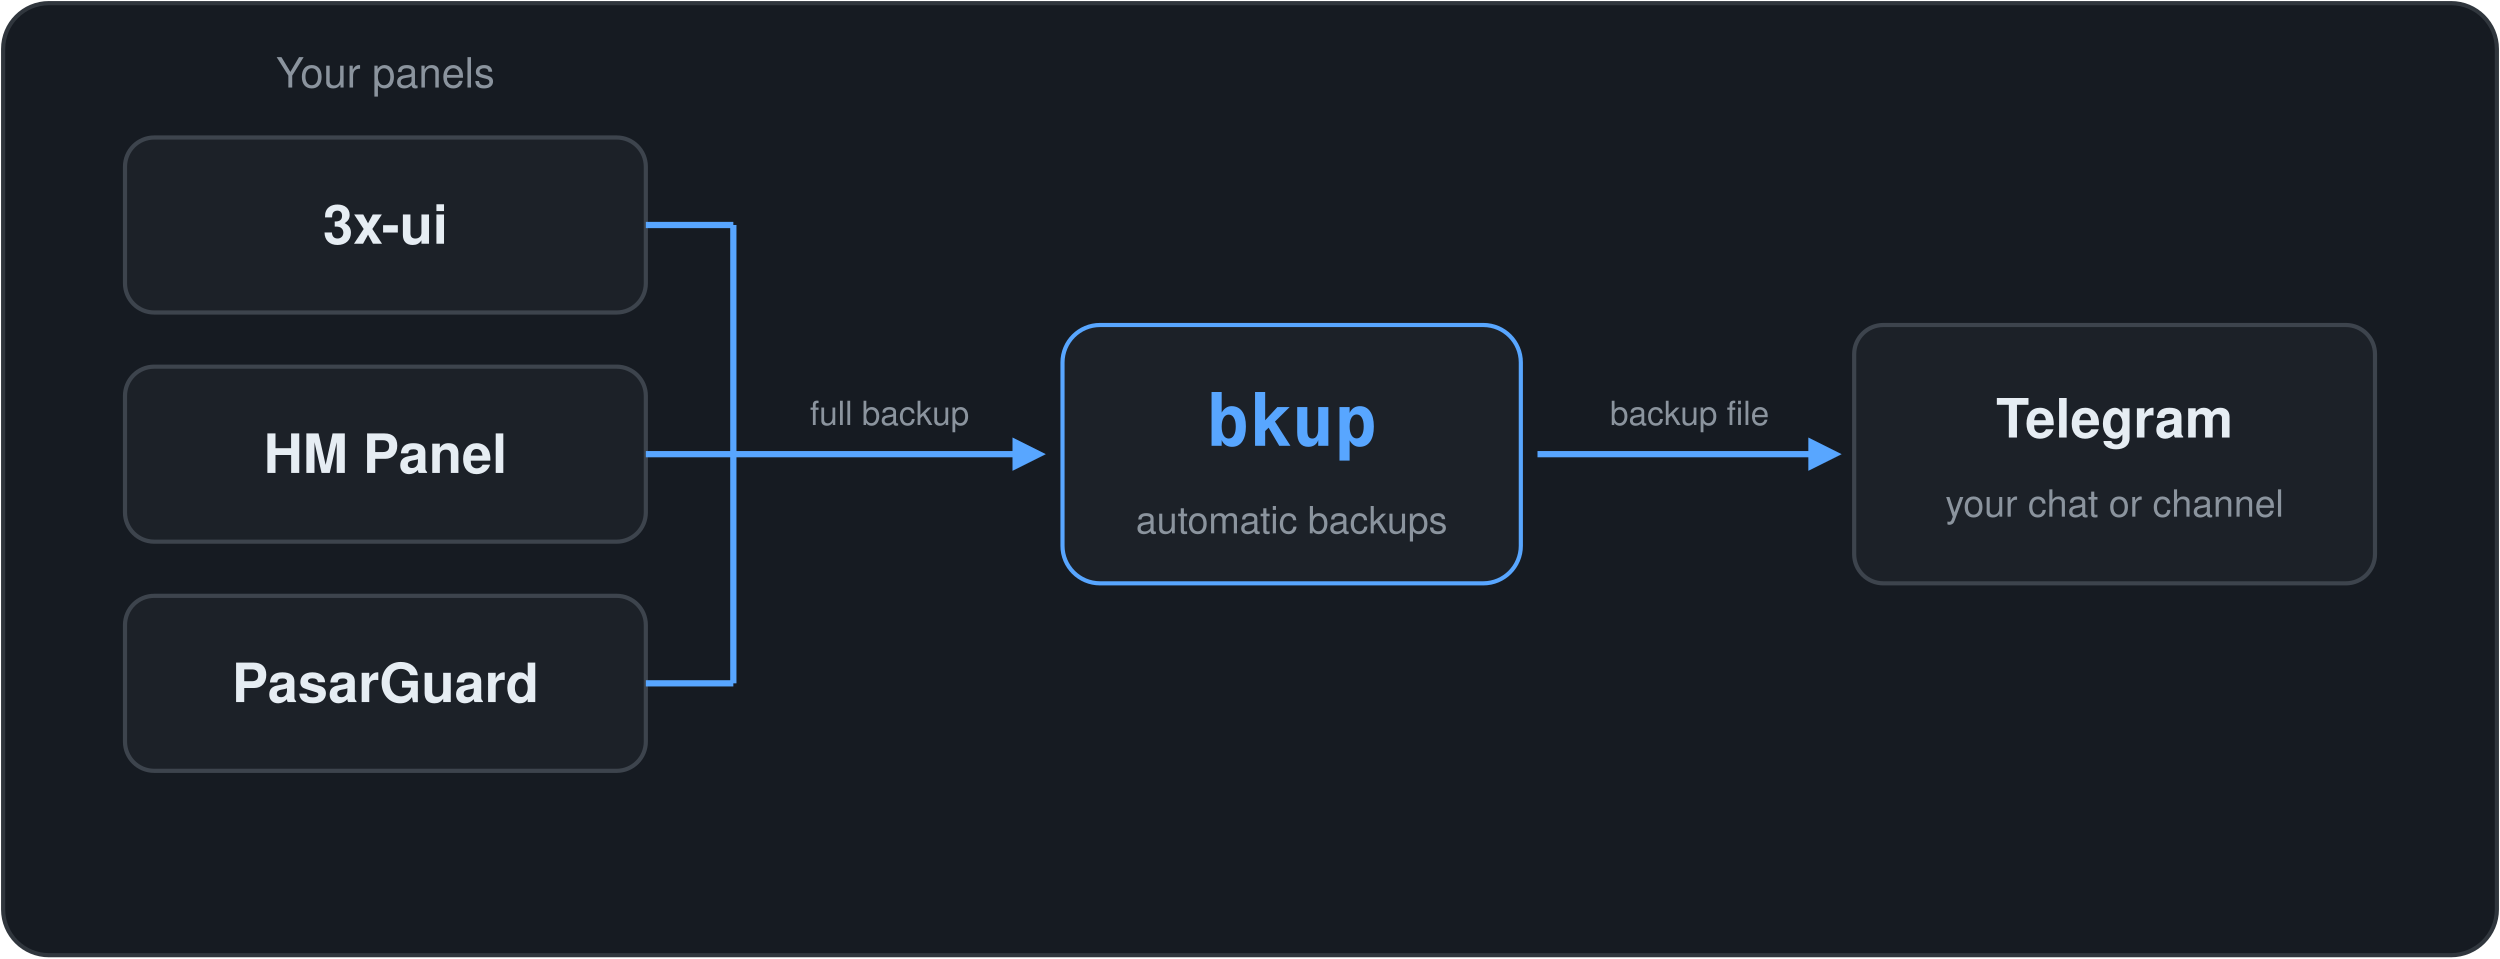
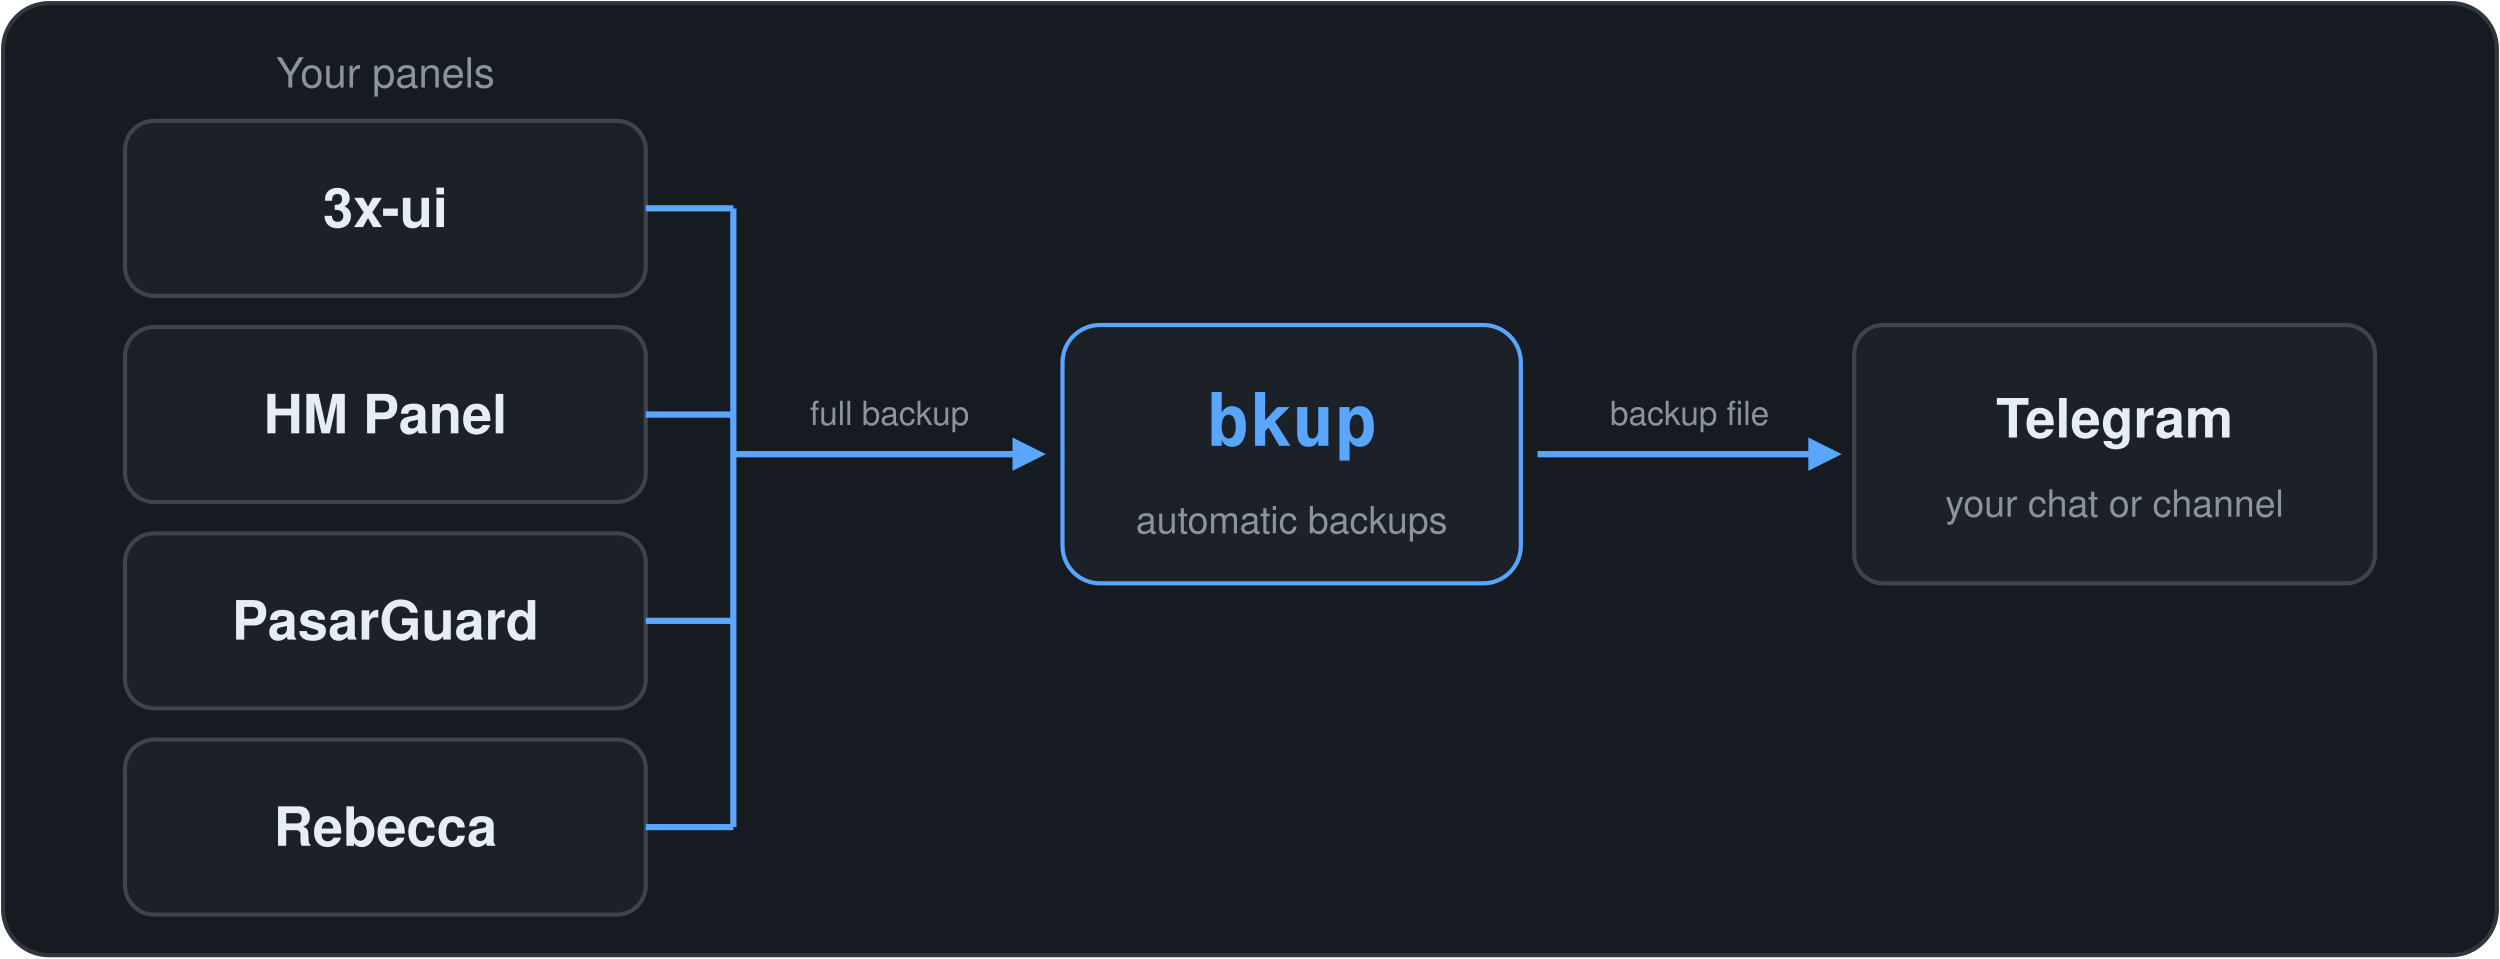
<svg xmlns="http://www.w3.org/2000/svg" width="1200" height="460" viewBox="0 0 1200 460" role="img" aria-label="Your panels to bkup, then Telegram">
  <rect x="1.5" y="1.5" width="1197" height="457" rx="22" fill="#161b22" stroke="#30363d" stroke-width="2" />
-   <rect x="60" y="66" width="250" height="84" rx="14" fill="#1c2128" stroke="#3d444d" stroke-width="2" />
-   <text x="185.0" y="117.0" text-anchor="middle" font-family="Segoe UI,Helvetica,Arial,sans-serif" font-size="26" font-weight="600" fill="#e6edf3">3x-ui</text>
-   <rect x="60" y="176" width="250" height="84" rx="14" fill="#1c2128" stroke="#3d444d" stroke-width="2" />
-   <text x="185.0" y="227.0" text-anchor="middle" font-family="Segoe UI,Helvetica,Arial,sans-serif" font-size="26" font-weight="600" fill="#e6edf3">HM Panel</text>
-   <rect x="60" y="286" width="250" height="84" rx="14" fill="#1c2128" stroke="#3d444d" stroke-width="2" />
-   <text x="185.0" y="337.0" text-anchor="middle" font-family="Segoe UI,Helvetica,Arial,sans-serif" font-size="26" font-weight="600" fill="#e6edf3">PasarGuard</text>
+   <rect x="60" y="58" width="250" height="84" rx="14" fill="#1c2128" stroke="#3d444d" stroke-width="2" />
+   <text x="185.0" y="109.0" text-anchor="middle" font-family="Segoe UI,Helvetica,Arial,sans-serif" font-size="26" font-weight="600" fill="#e6edf3">3x-ui</text>
+   <rect x="60" y="157" width="250" height="84" rx="14" fill="#1c2128" stroke="#3d444d" stroke-width="2" />
+   <text x="185.0" y="208.0" text-anchor="middle" font-family="Segoe UI,Helvetica,Arial,sans-serif" font-size="26" font-weight="600" fill="#e6edf3">HM Panel</text>
+   <rect x="60" y="256" width="250" height="84" rx="14" fill="#1c2128" stroke="#3d444d" stroke-width="2" />
+   <text x="185.0" y="307.0" text-anchor="middle" font-family="Segoe UI,Helvetica,Arial,sans-serif" font-size="26" font-weight="600" fill="#e6edf3">PasarGuard</text>
+   <rect x="60" y="355" width="250" height="84" rx="14" fill="#1c2128" stroke="#3d444d" stroke-width="2" />
+   <text x="185.0" y="406.0" text-anchor="middle" font-family="Segoe UI,Helvetica,Arial,sans-serif" font-size="26" font-weight="600" fill="#e6edf3">Rebecca</text>
+   <line x1="310" y1="397.0" x2="352" y2="397.0" stroke="#58a6ff" stroke-width="3" />
  <text x="185.0" y="42" text-anchor="middle" font-family="Segoe UI,Helvetica,Arial,sans-serif" font-size="20" font-weight="400" fill="#8b949e">Your panels</text>
  <rect x="510.0" y="156.0" width="220" height="124" rx="18" fill="#1c2128" stroke="#58a6ff" stroke-width="2" />
  <text x="620.0" y="214.0" text-anchor="middle" font-family="Menlo,Consolas,monospace" font-size="34" font-weight="700" fill="#58a6ff">bkup</text>
  <text x="620.0" y="256.0" text-anchor="middle" font-family="Segoe UI,Helvetica,Arial,sans-serif" font-size="18" font-weight="400" fill="#8b949e">automatic backups</text>
  <rect x="890" y="156.0" width="250" height="124" rx="14" fill="#1c2128" stroke="#3d444d" stroke-width="2" />
  <text x="1015.0" y="210.0" text-anchor="middle" font-family="Segoe UI,Helvetica,Arial,sans-serif" font-size="26" font-weight="600" fill="#e6edf3">Telegram</text>
  <text x="1015.0" y="248.0" text-anchor="middle" font-family="Segoe UI,Helvetica,Arial,sans-serif" font-size="18" font-weight="400" fill="#8b949e">your chat or channel</text>
-   <line x1="310" y1="108.0" x2="352" y2="108.0" stroke="#58a6ff" stroke-width="3" />
-   <line x1="310" y1="218.0" x2="352" y2="218.0" stroke="#58a6ff" stroke-width="3" />
-   <line x1="310" y1="328.0" x2="352" y2="328.0" stroke="#58a6ff" stroke-width="3" />
-   <line x1="352" y1="108.0" x2="352" y2="328.0" stroke="#58a6ff" stroke-width="3" />
+   <line x1="310" y1="100.0" x2="352" y2="100.0" stroke="#58a6ff" stroke-width="3" />
+   <line x1="310" y1="199.0" x2="352" y2="199.0" stroke="#58a6ff" stroke-width="3" />
+   <line x1="310" y1="298.0" x2="352" y2="298.0" stroke="#58a6ff" stroke-width="3" />
+   <line x1="352" y1="100.0" x2="352" y2="397.0" stroke="#58a6ff" stroke-width="3" />
  <line x1="352" y1="218.0" x2="487.0" y2="218.0" stroke="#58a6ff" stroke-width="3" />
  <polygon points="502.0,218.0 486.0,210.0 486.0,226.0" fill="#58a6ff" />
  <text x="427.0" y="204.0" text-anchor="middle" font-family="Segoe UI,Helvetica,Arial,sans-serif" font-size="16" font-weight="400" fill="#8b949e">full backup</text>
  <line x1="738.0" y1="218.0" x2="869" y2="218.0" stroke="#58a6ff" stroke-width="3" />
  <polygon points="884,218.0 868,210.0 868,226.0" fill="#58a6ff" />
  <text x="811.0" y="204.0" text-anchor="middle" font-family="Segoe UI,Helvetica,Arial,sans-serif" font-size="16" font-weight="400" fill="#8b949e">backup file</text>
</svg>
